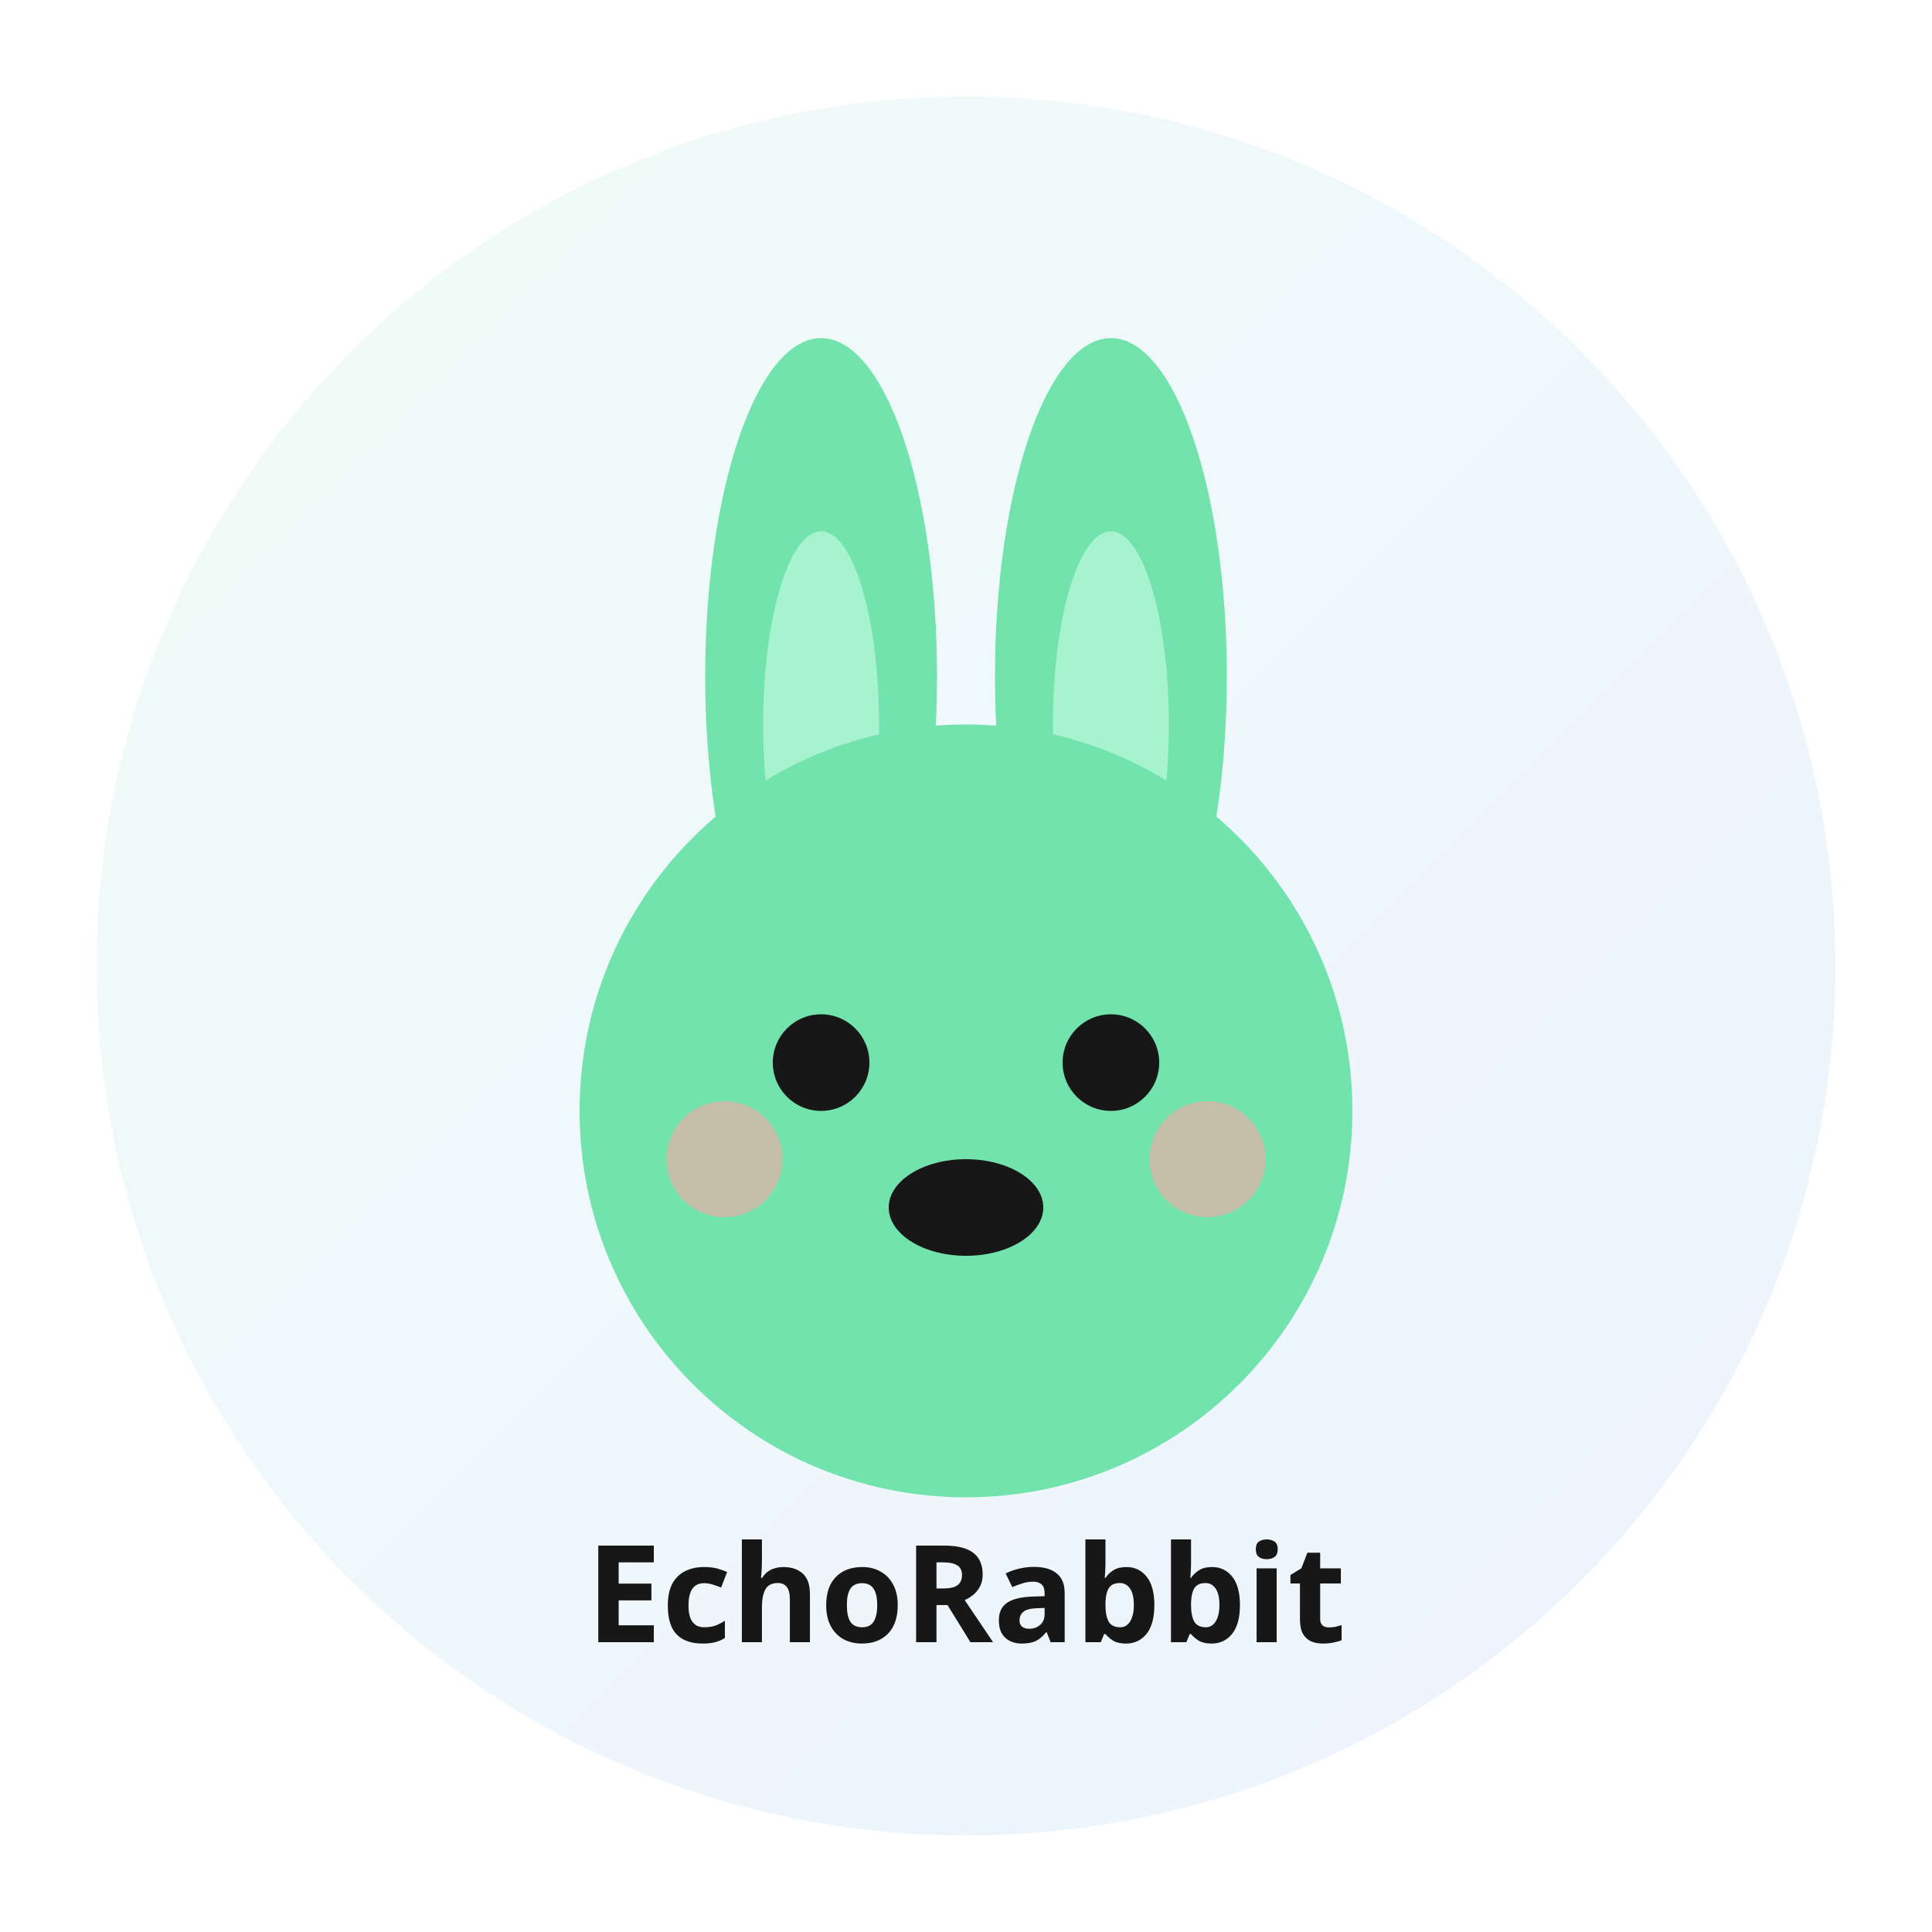
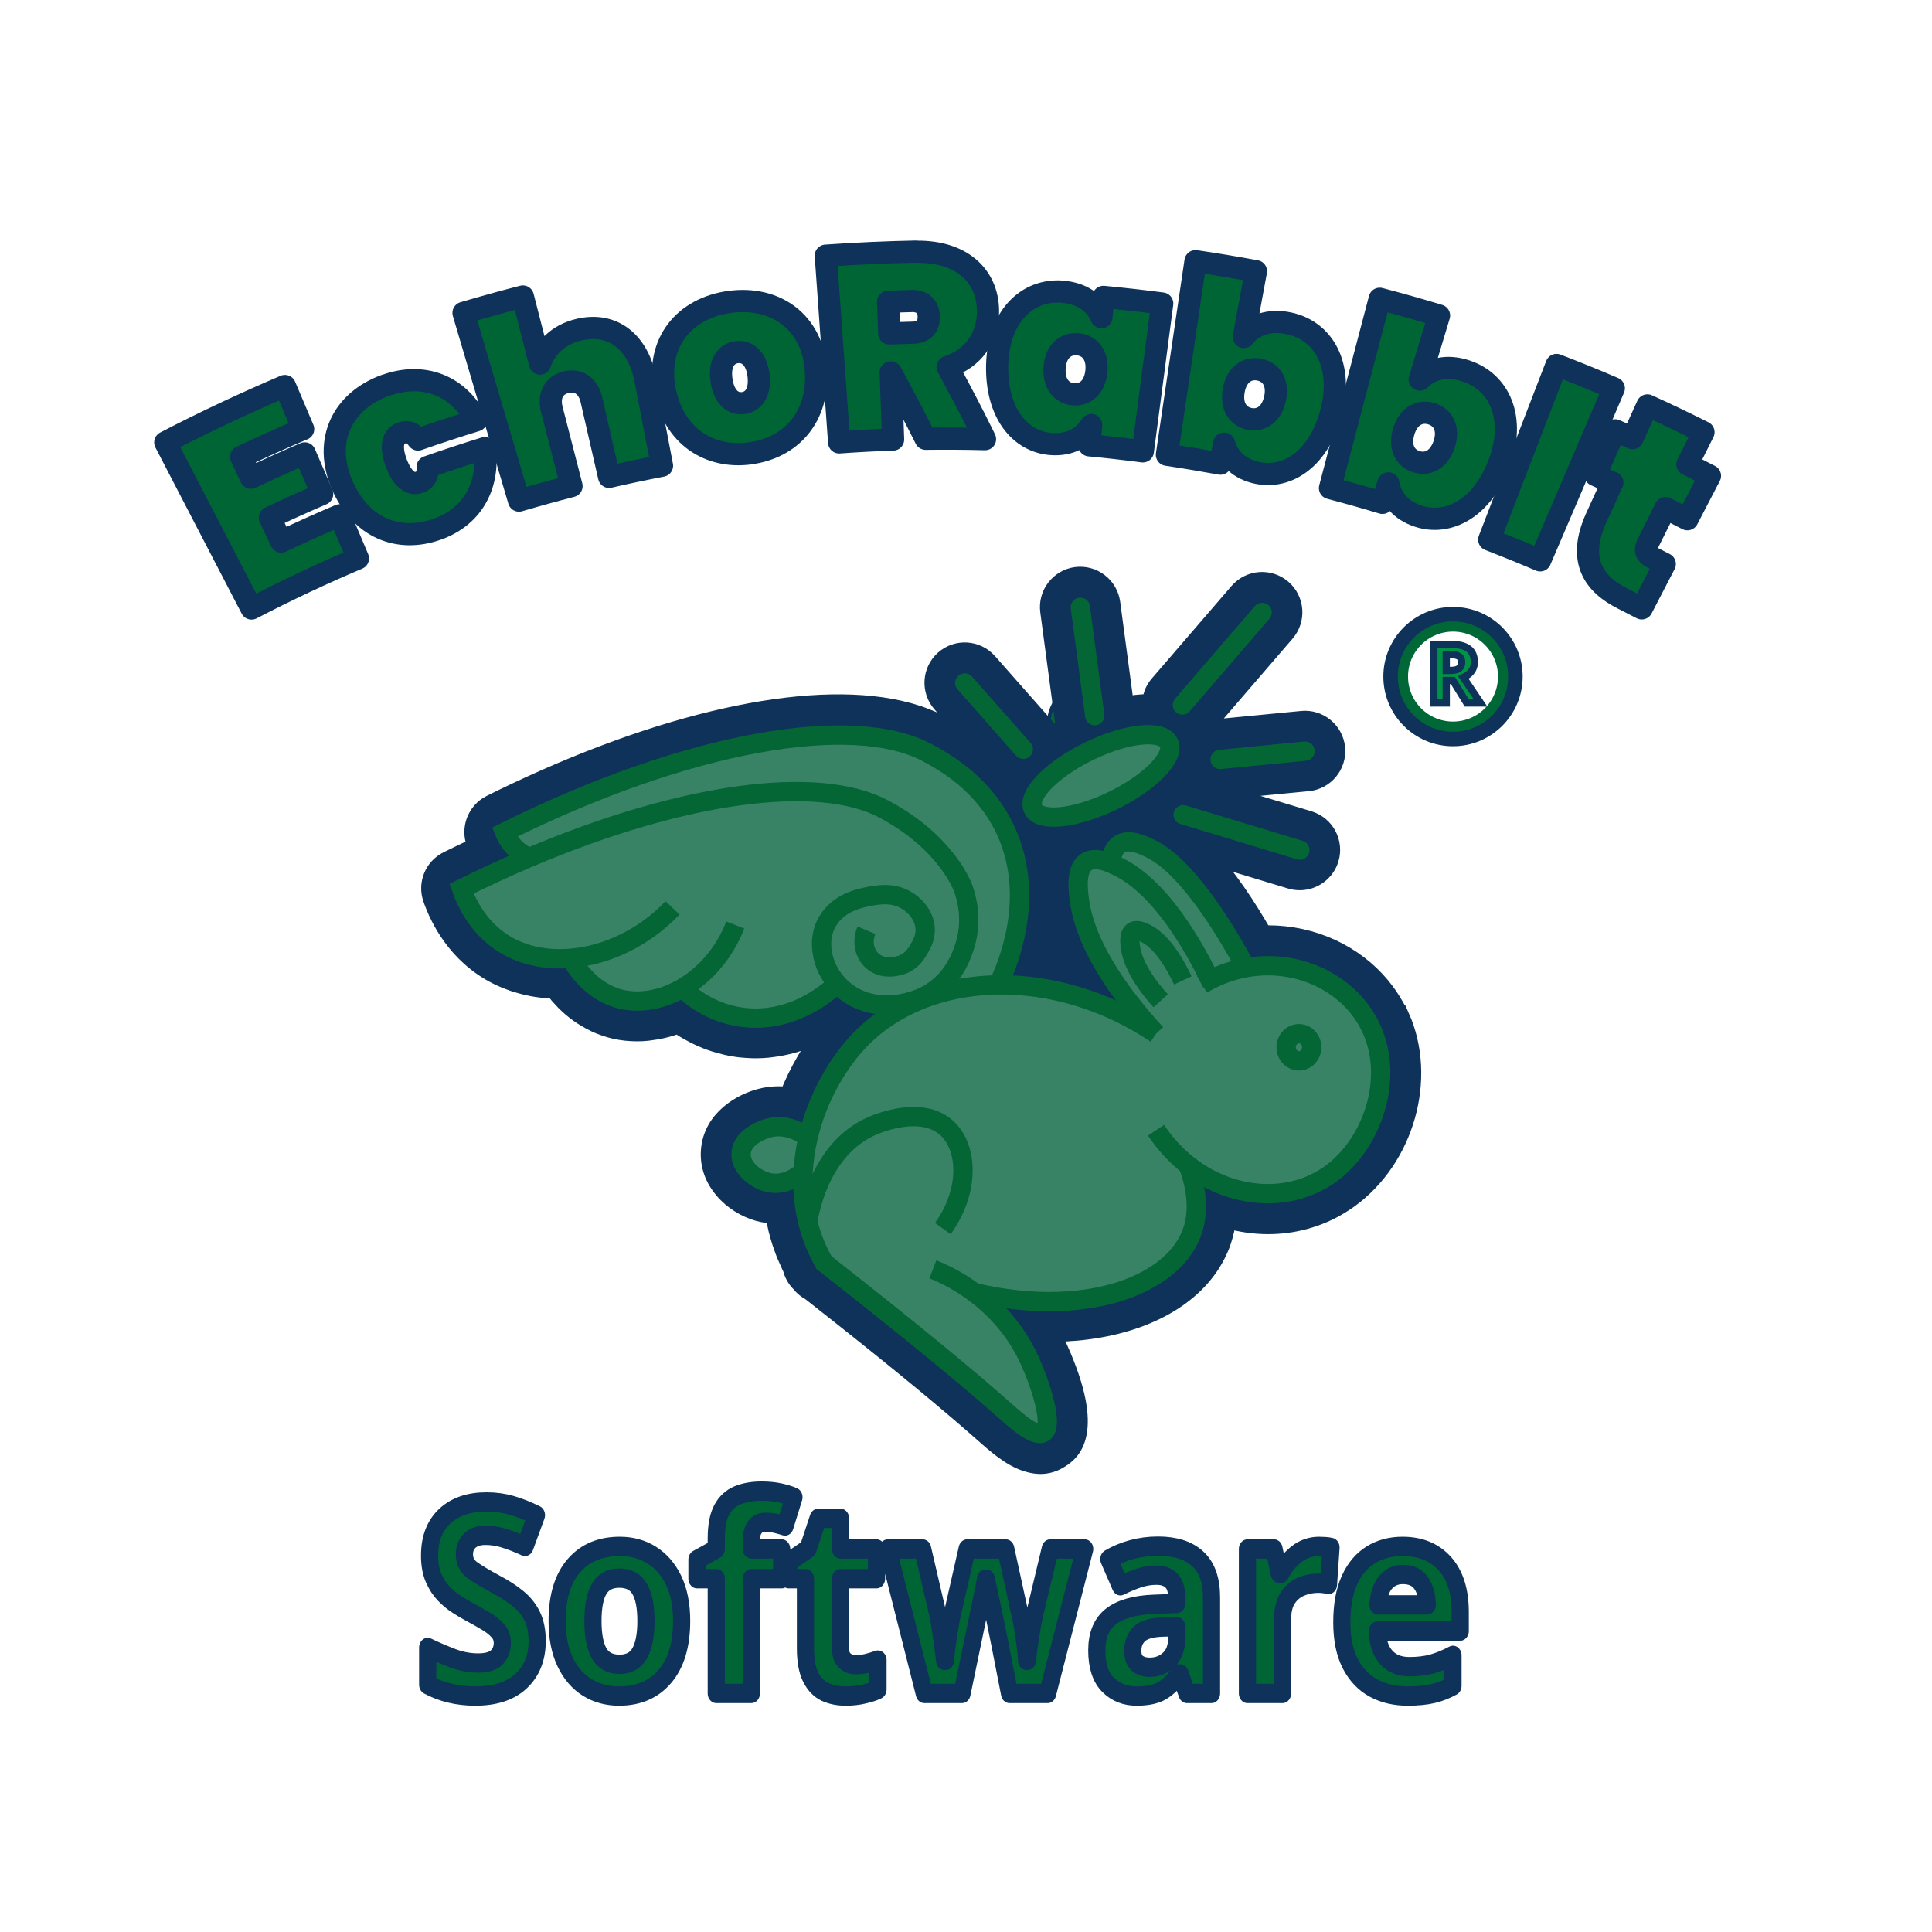
- <svg xmlns="http://www.w3.org/2000/svg" viewBox="0 0 200 200" width="200" height="200">
+ <svg xmlns="http://www.w3.org/2000/svg" id="_图层_1" data-name="图层 1" viewBox="0 0 256 256">
  <defs>
-     <linearGradient id="grad1" x1="0%" y1="0%" x2="100%" y2="100%">
-       <stop offset="0%" style="stop-color:#72e3ad;stop-opacity:1" />
-       <stop offset="100%" style="stop-color:#3b82f6;stop-opacity:1" />
-     </linearGradient>
+     <style>
+       .cls-1 {
+         fill: #046535;
+         font-size: 16px;
+         stroke-width: .48px;
+       }
+ 
+       .cls-1, .cls-2, .cls-3 {
+         font-family: Poppins-Black, Poppins;
+         font-weight: 800;
+       }
+ 
+       .cls-1, .cls-4, .cls-5, .cls-3, .cls-6 {
+         stroke-miterlimit: 10;
+       }
+ 
+       .cls-1, .cls-5, .cls-3, .cls-7 {
+         stroke: #0f325b;
+       }
+ 
+       .cls-8, .cls-2, .cls-9 {
+         stroke-linecap: round;
+         stroke-linejoin: round;
+       }
+ 
+       .cls-8, .cls-4, .cls-5, .cls-6, .cls-7 {
+         fill: none;
+       }
+ 
+       .cls-8, .cls-6 {
+         stroke: #046535;
+       }
+ 
+       .cls-8, .cls-6, .cls-7 {
+         stroke-width: 2.56px;
+       }
+ 
+       .cls-10 {
+         fill: #0f325b;
+       }
+ 
+       .cls-2 {
+         font-size: 35.04px;
+         stroke-width: 2.56px;
+       }
+ 
+       .cls-2, .cls-9 {
+         fill: #006535;
+         stroke: #0f325b;
+       }
+ 
+       .cls-4 {
+         stroke: #006837;
+         stroke-width: 2.24px;
+       }
+ 
+       .cls-5 {
+         stroke-width: 1.92px;
+       }
+ 
+       .cls-3 {
+         fill: #009245;
+         font-size: 10.88px;
+         stroke-width: .96px;
+       }
+ 
+       .cls-9 {
+         stroke-width: 2.94px;
+       }
+ 
+       .cls-11 {
+         fill: #388366;
+       }
+     </style>
  </defs>
-   <circle cx="100" cy="100" r="90" fill="url(#grad1)" opacity="0.1" />
-   <g transform="translate(50, 40)">
-     <ellipse cx="35" cy="30" rx="12" ry="35" fill="#72e3ad" />
-     <ellipse cx="65" cy="30" rx="12" ry="35" fill="#72e3ad" />
-     <ellipse cx="35" cy="35" rx="6" ry="20" fill="#a7f3d0" />
-     <ellipse cx="65" cy="35" rx="6" ry="20" fill="#a7f3d0" />
-     <circle cx="50" cy="75" r="40" fill="#72e3ad" />
-     <circle cx="35" cy="70" r="5" fill="#171717" />
-     <circle cx="65" cy="70" r="5" fill="#171717" />
-     <ellipse cx="50" cy="85" rx="8" ry="5" fill="#171717" />
-     <circle cx="25" cy="80" r="6" fill="#fca5a5" opacity="0.6" />
-     <circle cx="75" cy="80" r="6" fill="#fca5a5" opacity="0.6" />
+   <text class="cls-1" transform="translate(138.16 101.81)">
+     <tspan x="0" y="0">®</tspan>
+   </text>
+   <g>
+     <g>
+       <path class="cls-11" d="M172.11,140.56c.93,0,1.69-.8,1.69-1.8s-.76-1.8-1.69-1.8-1.7.81-1.7,1.8.76,1.8,1.7,1.8ZM107.04,161.97c-.56-2.23-.75-4.49-.63-6.69.09-1.55.3-3.08.66-4.57,1.24-5.33,4.04-10.08,7.1-13.16,2.12-2.14,4.71-3.81,7.6-5,3.19-1.3,6.75-2,10.48-2.05,6.82-.09,14.21,1.97,20.92,6.47-3.4-3.7-9.27-10.83-10.16-17.74-.16-1.24-.51-3.93.82-4.94.92-.69,2.3-.34,3.35.1.4.17.77.35,1.04.48,5.64,2.8,9.97,10.56,12.11,14.96,1.53-.78,3.1-1.3,4.66-1.59,7.12-1.32,14.08,2.19,16.75,8.16,2.99,6.68.04,15.2-5.5,19.19-5.32,3.81-12.96,3.38-18.78-1.16l-.02.03c1.73,4.71.94,7.7.4,9.06-2.78,7.07-14.49,11.13-28.75,7.76,2.6,1.92,5.46,4.82,7.37,9.08,1.5,3.33,3.14,8.54,1.79,9.45-1.07.73-3.64-1.58-4.88-2.68-4.87-4.32-12.25-10.45-24.2-19.82-.72-1.27-1.58-3.07-2.14-5.33Z" />
+       <path class="cls-11" d="M172.11,140.56c-.94,0-1.7-.8-1.7-1.8s.76-1.8,1.7-1.8,1.69.81,1.69,1.8-.76,1.8-1.69,1.8Z" />
+       <path class="cls-11" d="M70.09,113.61c20.59-8.74,38.39-11.01,46.98-6.46,8.52,4.51,10.58,10.58,10.58,10.58.35,1.03,1.27,3.89.27,7.3-.35,1.18-1.53,5.23-5.81,7.13-.09.04-.24.1-.42.17-1.33.51-4.83,1.58-8.25-.11-1.08-.54-1.9-1.23-2.51-1.92-.44.45-5.55,5.49-12.75,4.45-4.17-.6-6.81-2.92-7.76-3.84-2.61,1.52-5.48,2.07-8.01,1.5-3.81-.85-5.95-4.06-6.64-5.22l-.02-.27c-2.9.27-5.68-.19-8.04-1.38-4.28-2.17-5.98-6.18-6.55-7.83,3.02-1.5,6-2.87,8.93-4.12Z" />
+       <path class="cls-10" d="M138.35,112.26c.4.05.82.08,1.28.08.17,0,.35-.01.53-.02-.68.93-1.04,1.99-1.22,3.04-.13-1.02-.32-2.05-.59-3.1Z" />
+       <path class="cls-10" d="M137.98,126.82c.54-1.89.97-4.07,1.12-6.42.03.2.07.41.11.61.02.11.04.22.07.34.08.36.16.72.26,1.07.02.06.03.13.05.18.12.42.25.83.38,1.24l.11.3c.12.34.24.68.38,1.02.04.09.07.17.1.26.17.41.34.81.52,1.21.04.08.08.16.11.24.09.19.18.39.28.58-1.16-.27-2.31-.47-3.48-.63Z" />
+       <path class="cls-11" d="M107.02,150.7h.06c-.36,1.5-.58,3.03-.66,4.58h-.04c-.17.16-2.23,2.08-4.78,1.36-1.59-.45-3.52-1.97-3.4-3.85.16-2.35,3.42-3.26,3.62-3.31,2.65-.71,4.84.94,5.2,1.23Z" />
+       <path class="cls-11" d="M66.87,110.28c24.28-12.09,46.1-15.78,55.92-10.58,2.48,1.31,7.77,4.31,10.58,10.58,4.05,9.07-.17,18.3-1.1,20.23-3.73.05-7.29.75-10.48,2.05l-.09-.21c.18-.07.33-.13.42-.17,4.28-1.9,5.46-5.95,5.81-7.13.99-3.42.08-6.27-.27-7.3,0,0-2.06-6.07-10.58-10.58-8.6-4.55-26.39-2.28-46.98,6.46-.34-.14-.7-.33-1.07-.59-1.26-.89-1.87-2.06-2.15-2.74Z" />
+       <path class="cls-11" d="M148.22,111.96c1.28-.98,3.34.05,4.39.58,5.26,2.64,10.78,12.55,12.33,15.42l.05.28c-1.56.3-3.13.81-4.66,1.59-2.14-4.4-6.47-12.16-12.11-14.96-.27-.13-.64-.31-1.04-.48.05-.7.23-1.83,1.03-2.43Z" />
+       <path class="cls-11" d="M154.89,98.49c.8,1.85-2.58,5.28-7.56,7.66-4.98,2.39-9.66,2.83-10.46.98-.8-1.84,2.59-5.28,7.57-7.66,4.97-2.38,9.66-2.82,10.45-.98Z" />
+       <path class="cls-10" d="M138.94,115.35c.17-1.04.54-2.1,1.22-3.04-.17,0-.35.02-.53.02-.46,0-.88-.03-1.28-.08.27,1.05.46,2.08.59,3.1ZM147.32,106.15c4.98-2.39,8.36-5.81,7.56-7.66-.79-1.84-5.48-1.41-10.45.98-4.98,2.39-8.37,5.82-7.57,7.66.8,1.85,5.48,1.41,10.46-.98ZM114.18,137.55c-3.06,3.08-5.86,7.84-7.1,13.16h-.06c-.36-.3-2.55-1.95-5.2-1.24-.2.05-3.46.97-3.62,3.31-.13,1.88,1.8,3.4,3.4,3.85,2.55.73,4.61-1.2,4.78-1.36h.04c-.12,2.21.06,4.46.63,6.69.57,2.26,1.43,4.07,2.14,5.33,11.95,9.37,19.33,15.49,24.2,19.82,1.24,1.09,3.81,3.41,4.88,2.68,1.35-.91-.3-6.12-1.79-9.45-1.92-4.26-4.78-7.16-7.37-9.08,14.26,3.37,25.97-.69,28.75-7.76.54-1.36,1.33-4.35-.4-9.06l.02-.03c5.82,4.54,13.46,4.97,18.78,1.16,5.54-3.98,8.48-12.51,5.5-19.19-2.67-5.96-9.63-9.48-16.75-8.16l-.05-.28c-1.55-2.87-7.08-12.78-12.33-15.42-1.05-.52-3.11-1.55-4.39-.58-.79.6-.98,1.73-1.03,2.43-1.06-.43-2.44-.79-3.35-.1-1.33,1.01-.98,3.7-.82,4.94.89,6.9,6.76,14.04,10.16,17.74-6.71-4.5-14.1-6.56-20.92-6.47.94-1.93,5.15-11.16,1.1-20.23-2.81-6.27-8.1-9.27-10.58-10.58-9.82-5.19-31.64-1.5-55.92,10.58.28.69.9,1.86,2.15,2.74.37.26.73.45,1.07.59-2.93,1.25-5.91,2.62-8.93,4.12.57,1.64,2.27,5.66,6.55,7.83,2.36,1.19,5.14,1.65,8.04,1.38l.02.27c.69,1.16,2.83,4.37,6.64,5.22,2.53.56,5.4.01,8.01-1.5.95.92,3.59,3.24,7.76,3.84,7.2,1.04,12.31-4,12.75-4.45.61.69,1.43,1.38,2.51,1.92,3.42,1.7,6.92.63,8.25.11l.09.21c-2.9,1.18-5.48,2.86-7.6,5ZM133.65,103.15c.04-.08.1-.16.15-.24-.31-.15-.59-.35-.86-.58.24.26.47.54.71.82ZM141.46,127.45c-.09-.19-.18-.39-.28-.58-.04-.08-.08-.16-.11-.24-.18-.4-.36-.81-.52-1.21-.04-.09-.07-.17-.1-.26-.13-.34-.26-.68-.38-1.02l-.11-.3c-.13-.41-.26-.82-.38-1.24-.02-.06-.03-.12-.05-.18-.09-.36-.18-.72-.26-1.07-.03-.11-.05-.22-.07-.34-.04-.2-.08-.41-.11-.61-.15,2.36-.58,4.54-1.12,6.42,1.17.17,2.33.36,3.48.63ZM185.46,134.73c3.65,8.16.65,18.76-6.83,24.15-.39.28-.77.53-1.18.77-2.88,1.74-6.14,2.61-9.47,2.61-1.83,0-3.68-.28-5.49-.79-.03.24-.06.48-.1.72,0,.04-.01.09-.02.14-.07.41-.16.82-.27,1.22-.03.09-.05.19-.08.28-.12.4-.24.8-.39,1.18-.18.45-.38.88-.6,1.31-2.88,5.55-9.43,9.07-17.66,9.98-.09,0-.17.02-.26.03-.47.05-.95.08-1.43.11-.19.01-.38.04-.57.04-.36.02-.72.02-1.08.03-.31,0-.62.03-.94.03.04.08.08.16.12.24.34.62.67,1.26.96,1.91,5.09,11.31,1.52,13.7.35,14.49-.89.6-1.8.86-2.7.86-.59,0-1.18-.11-1.75-.3-1.03-.31-2.01-.87-2.97-1.58-.21-.15-.43-.31-.63-.47l-.04-.03c-.62-.49-1.19-.98-1.66-1.4l-.09-.08c-4.64-4.12-11.05-9.42-19.51-16.12-.2-.16-.4-.31-.6-.47-.19-.15-.38-.3-.57-.45-.85-.67-1.72-1.36-2.61-2.06-.51-.26-.96-.63-1.33-1.1-.56-.55-.92-1.21-1.09-1.93-.05-.1-.1-.2-.15-.3-.14-.3-.27-.6-.4-.9-.1-.22-.2-.43-.29-.65-.14-.34-.26-.69-.38-1.04-.06-.18-.14-.37-.2-.56-.16-.5-.3-.99-.43-1.5,0-.02-.01-.04-.02-.07,0-.02-.01-.04-.02-.06-.17-.69-.31-1.4-.43-2.11-.34,0-.7-.03-1.06-.08-.38-.05-.76-.13-1.13-.24-3.35-.95-6.61-4.02-6.34-8.03.29-4.28,4.3-6.39,6.67-6.98.36-.09.71-.16,1.05-.21.07,0,.14-.02.22-.03.71-.09,1.38-.08,2.02-.01.08,0,.15.01.22.02.06,0,.13.01.19.02,1.33-3.4,3.21-6.59,5.47-9.22-1.02.61-2.23,1.22-3.59,1.72-.02,0-.04.01-.05.02-.41.15-.83.28-1.27.41-.09.02-.17.05-.26.07-.38.1-.77.19-1.16.27-.12.02-.23.04-.34.07-.4.07-.81.13-1.24.18-.11,0-.21.03-.31.04-.53.05-1.06.08-1.62.08-.42,0-.84-.02-1.27-.05-.43-.03-.85-.07-1.27-.13s-.84-.14-1.25-.23c-.12-.03-.24-.06-.36-.09-.31-.08-.61-.16-.92-.25-.12-.04-.23-.07-.35-.1-.4-.13-.8-.27-1.2-.43-.03,0-.05-.02-.07-.03-.37-.15-.73-.31-1.09-.49-.12-.06-.22-.11-.34-.17-.29-.15-.57-.3-.85-.46-.1-.06-.21-.12-.3-.17-.36-.21-.71-.44-1.04-.68-.04.01-.07.02-.11.04-.83.31-1.67.54-2.51.71-.08.01-.16.03-.24.04-.35.06-.7.11-1.05.15-.09,0-.17.02-.26.03-.42.04-.83.06-1.24.06-.98,0-1.96-.1-2.91-.31-.43-.09-.84-.21-1.23-.35-.1-.03-.19-.06-.29-.1-.39-.13-.76-.28-1.11-.45-.03-.01-.05-.03-.07-.04-.34-.16-.66-.34-.97-.52-.08-.04-.16-.09-.24-.14-.32-.19-.63-.39-.92-.6-.04-.03-.07-.05-.1-.08-.26-.19-.51-.39-.76-.6-.07-.05-.13-.11-.19-.16-.26-.22-.5-.45-.73-.68-.04-.04-.07-.08-.11-.12-.2-.21-.39-.41-.57-.61-.05-.06-.1-.12-.15-.17-.2-.23-.38-.45-.56-.68,0-.01-.02-.03-.03-.04-.01,0-.03,0-.04,0-.11,0-.23-.01-.34-.02-.28-.02-.56-.04-.84-.06-.17-.01-.34-.04-.51-.05-.22-.03-.44-.06-.66-.09-.17-.03-.35-.05-.53-.09-.27-.05-.53-.11-.8-.17-.22-.05-.44-.11-.65-.17-.24-.06-.47-.13-.71-.2-.15-.05-.3-.1-.45-.15-.23-.08-.47-.17-.69-.26-.12-.05-.25-.1-.37-.15-.35-.15-.69-.3-1.03-.47-5.32-2.7-7.64-7.5-8.55-10.12-.67-1.93.2-4.06,2.02-4.97,1.32-.65,2.64-1.28,3.96-1.9-.06-.13-.13-.25-.19-.39-.81-1.97.04-4.23,1.95-5.18,1.01-.5,2.01-.98,3-1.46.13-.06.26-.13.4-.19,21-9.91,40-13.75,51.76-10.6.11.03.22.06.33.09.37.11.74.22,1.1.34.15.05.29.1.43.15.33.12.65.25.97.38.13.05.26.1.39.16.43.19.85.39,1.25.6,1.34.71,4.35,2.31,7.28,5.22l-7.18-8.14c-1.48-1.68-1.32-4.25.36-5.74,1.68-1.48,4.24-1.32,5.73.36l7.75,8.78c.3.34.51.71.67,1.1.67-.43,1.36-.84,2.06-1.22-.15-.35-.28-.71-.33-1.11l-1.92-14.36c-.3-2.23,1.27-4.27,3.49-4.56,2.22-.3,4.27,1.27,4.56,3.49l1.83,13.7c1.11-.22,2.16-.34,3.13-.34.17,0,.34,0,.5.02.02-.9.33-1.8.96-2.53l10.57-12.27c1.46-1.7,4.03-1.89,5.73-.43,1.7,1.46,1.89,4.03.43,5.73l-10.57,12.27c-.32.37-.7.65-1.11.88.1.25.18.49.25.74.64-.6,1.45-1.01,2.39-1.1l11.25-1.09c2.23-.22,4.22,1.41,4.44,3.65.21,2.23-1.42,4.22-3.65,4.43l-11.26,1.09c-.13.01-.26.02-.4.02-1.53,0-2.89-.87-3.58-2.17-.28.47-.61.94-.98,1.39.29.02.57.07.86.16l15.46,4.68c2.15.65,3.36,2.92,2.71,5.06-.53,1.76-2.14,2.89-3.89,2.89-.39,0-.79-.06-1.18-.17l-11.39-3.45c2.9,3.09,5.54,7.12,7.67,10.84.13,0,.26,0,.39,0,.09,0,.18-.01.28-.01,5.95,0,11.41,2.58,14.94,6.82.02.03.04.06.07.09.28.34.54.69.8,1.05.06.08.12.16.17.25.21.32.42.65.62.99.06.11.13.21.19.31.24.43.47.87.67,1.33ZM152.73,108.14c0-.13,0-.26,0-.4-.13.09-.26.17-.39.26.13.04.26.09.39.14Z" />
+     </g>
+     <g>
+       <path class="cls-6" d="M136.87,107.13c.8,1.85,5.48,1.41,10.46-.98,4.98-2.39,8.36-5.81,7.56-7.66-.79-1.84-5.48-1.41-10.45.98-4.98,2.39-8.37,5.82-7.57,7.66Z" />
+       <line class="cls-8" x1="135.59" y1="99.28" x2="127.84" y2="90.5" />
+       <line class="cls-8" x1="145.06" y1="94.83" x2="143.15" y2="80.47" />
+       <line class="cls-8" x1="161.67" y1="100.63" x2="172.92" y2="99.53" />
+       <line class="cls-8" x1="156.67" y1="93.42" x2="167.24" y2="81.15" />
+       <line class="cls-8" x1="156.78" y1="107.96" x2="172.23" y2="112.64" />
+       <path class="cls-6" d="M173.81,138.77c0,.99-.76,1.8-1.69,1.8s-1.7-.8-1.7-1.8.76-1.8,1.7-1.8,1.69.81,1.69,1.8Z" />
+       <path class="cls-6" d="M109.28,167.47c-.04-.05-.06-.11-.09-.17-.72-1.27-1.58-3.07-2.14-5.33-.56-2.23-.75-4.49-.63-6.69.09-1.55.3-3.08.66-4.57,1.24-5.33,4.04-10.08,7.1-13.16,2.12-2.14,4.71-3.81,7.6-5,3.19-1.3,6.75-2,10.48-2.05,6.82-.09,14.21,1.97,20.92,6.47" />
+       <path class="cls-6" d="M153.18,136.97c-3.4-3.7-9.27-10.83-10.16-17.74-.16-1.24-.51-3.93.82-4.94.92-.69,2.3-.34,3.35.1.4.17.77.35,1.04.48,5.64,2.8,9.97,10.56,12.11,14.96.08.16.15.31.22.46" />
+       <path class="cls-6" d="M147.2,114.39c.05-.7.23-1.83,1.03-2.43,1.28-.98,3.34.05,4.39.58,5.26,2.64,10.78,12.55,12.33,15.42" />
+       <path class="cls-6" d="M153.8,132.61c-1.35-1.49-3.67-4.37-4.02-7.15-.06-.5-.2-1.58.33-1.99.5-.39,1.35.04,1.74.23,2.31,1.17,4.07,4.48,4.88,6.21" />
+       <path class="cls-6" d="M159.27,130.43c.35-.21.72-.42,1.08-.6,1.53-.78,3.1-1.3,4.66-1.59,7.12-1.32,14.08,2.19,16.75,8.16,2.99,6.68.04,15.2-5.5,19.19-5.32,3.81-12.96,3.38-18.78-1.16-1.59-1.25-3.06-2.81-4.3-4.67" />
+       <path class="cls-6" d="M157.46,154.45c1.73,4.71.94,7.7.4,9.06-2.78,7.07-14.49,11.13-28.75,7.76" />
+       <path class="cls-6" d="M107.04,161.97c.1-.81,1.4-9.71,8.58-12.81.78-.33,6.51-2.71,9.83.31,2.83,2.57,3.07,8.35-.52,13.32" />
+       <path class="cls-6" d="M107.02,150.7c-.36-.29-2.55-1.94-5.2-1.23-.2.05-3.46.97-3.62,3.31-.13,1.88,1.8,3.4,3.4,3.85,2.55.73,4.61-1.2,4.78-1.36" />
+       <path class="cls-6" d="M108.93,167.11c.09.07.17.14.26.2,11.95,9.37,19.33,15.49,24.2,19.82,1.24,1.09,3.81,3.41,4.88,2.68,1.35-.91-.3-6.12-1.79-9.45-1.92-4.26-4.78-7.16-7.37-9.08,0,0,0,0,0,0-2.36-1.76-4.51-2.7-5.5-3.08" />
+       <path class="cls-6" d="M114.81,123.26c-.73,1.73-.14,3.57,1.24,4.4,1.58.95,3.48.17,3.64.11,1.21-.52,1.77-1.47,2.14-2.13.29-.49.81-1.38.76-2.56-.07-1.67-1.25-3.11-2.62-3.87-1.84-1.01-3.74-.63-4.97-.4-1,.21-3.52.7-5.05,2.82-1.77,2.44-.9,5.17-.68,5.86.08.26.51,1.55,1.66,2.84.61.69,1.43,1.38,2.51,1.92,3.42,1.7,6.92.63,8.25.11.18-.07.33-.13.42-.17,4.28-1.9,5.46-5.95,5.81-7.13.99-3.42.08-6.27-.27-7.3,0,0-2.06-6.07-10.58-10.58-8.6-4.55-26.39-2.28-46.98,6.46-2.93,1.25-5.91,2.62-8.93,4.12.57,1.64,2.27,5.66,6.55,7.83,2.36,1.19,5.14,1.65,8.04,1.38,4.63-.41,9.54-2.67,13.37-6.67" />
+       <path class="cls-6" d="M132.26,130.5c.94-1.93,5.15-11.16,1.1-20.23-2.81-6.27-8.1-9.27-10.58-10.58-9.82-5.19-31.64-1.5-55.92,10.58.28.69.9,1.86,2.15,2.74.37.26.73.45,1.07.59" />
+       <path class="cls-6" d="M75.77,127.21c.69,1.16,2.83,4.37,6.64,5.22,2.53.56,5.4.01,8.01-1.5,2.91-1.68,5.52-4.54,7.01-8.36" />
+       <path class="cls-6" d="M90.42,130.92h0c.95.93,3.59,3.25,7.76,3.85,7.2,1.04,12.31-4,12.75-4.45h0" />
+       <path class="cls-7" d="M185.46,134.73c-.2-.46-.43-.9-.67-1.33-.06-.11-.13-.21-.19-.31-.2-.34-.4-.67-.62-.99-.06-.09-.12-.17-.17-.25-.26-.36-.52-.71-.8-1.05-.02-.03-.04-.06-.07-.09-3.52-4.24-8.98-6.82-14.94-6.82-.09,0-.18.01-.28.01-.13,0-.26,0-.39,0-2.13-3.72-4.78-7.75-7.67-10.84l11.39,3.45c.39.12.79.17,1.18.17,1.74,0,3.35-1.13,3.89-2.89.65-2.14-.56-4.41-2.71-5.06l-15.46-4.68c-.29-.09-.57-.13-.86-.16.37-.46.7-.92.98-1.39.69,1.3,2.05,2.17,3.58,2.17.13,0,.26,0,.4-.02l11.26-1.09c2.23-.21,3.86-2.2,3.65-4.43-.22-2.23-2.21-3.87-4.44-3.65l-11.25,1.09c-.94.09-1.75.5-2.39,1.1-.06-.25-.14-.49-.25-.74.41-.23.79-.51,1.11-.88l10.57-12.27c1.46-1.7,1.27-4.27-.43-5.73-1.7-1.46-4.26-1.27-5.73.43l-10.57,12.27c-.64.73-.94,1.63-.96,2.53-.17,0-.33-.02-.5-.02-.97,0-2.02.12-3.13.34l-1.83-13.7c-.3-2.22-2.35-3.78-4.56-3.49-2.22.3-3.78,2.34-3.49,4.56l1.92,14.36c.05.4.17.76.33,1.11-.69.38-1.39.78-2.06,1.22-.17-.39-.38-.76-.67-1.1l-7.75-8.78c-1.49-1.68-4.05-1.84-5.73-.36-1.68,1.49-1.84,4.05-.36,5.74l7.18,8.14c-2.94-2.9-5.95-4.5-7.28-5.22-.4-.21-.82-.41-1.25-.6-.13-.06-.26-.11-.39-.16-.32-.13-.64-.26-.97-.38-.14-.05-.29-.1-.43-.15-.36-.12-.73-.23-1.1-.34-.11-.03-.21-.06-.33-.09-11.76-3.15-30.76.69-51.76,10.6-.13.06-.27.13-.4.19-1,.47-2,.95-3,1.46-1.9.95-2.75,3.21-1.95,5.18.05.13.13.26.19.39-1.32.62-2.64,1.24-3.96,1.9-1.83.91-2.7,3.04-2.02,4.97.91,2.62,3.23,7.42,8.55,10.12.34.17.68.32,1.03.47.12.05.25.1.37.15.23.09.46.17.69.26.15.05.3.1.45.15.23.07.47.14.71.2.21.06.43.12.65.17.26.06.53.12.8.17.17.03.35.06.53.09.22.04.44.07.66.09.17.02.34.04.51.05.28.03.56.04.84.06.11,0,.23.01.34.02.02,0,.03,0,.04,0,0,0,.02.02.03.04.17.22.36.45.56.68.05.05.1.11.15.17.18.2.37.4.57.61.04.04.08.08.11.12.23.23.48.46.73.68.06.05.13.11.19.16.24.21.49.41.76.6.04.03.07.05.1.08.29.21.6.41.92.6.08.05.16.09.24.14.31.18.63.36.97.52.02,0,.04.02.07.04.35.17.73.31,1.11.45.09.04.19.07.29.1.39.13.8.26,1.23.35.94.21,1.92.31,2.91.31.41,0,.83-.02,1.24-.06.09,0,.17-.02.26-.03.35-.04.7-.09,1.05-.15.08-.01.16-.03.24-.04.84-.17,1.68-.4,2.51-.71.04-.01.07-.02.11-.04.34.24.69.46,1.04.68.1.06.2.12.3.17.28.16.56.31.85.46.11.06.22.11.34.17.36.17.72.34,1.09.49.02,0,.04.02.07.03.39.16.79.3,1.2.43.12.04.23.07.35.1.3.09.61.17.92.25.12.03.24.06.36.09.41.09.83.17,1.25.23s.85.11,1.27.13c.43.03.86.05,1.27.05.56,0,1.09-.03,1.62-.08.11,0,.21-.03.31-.04.42-.05.83-.11,1.24-.18.12-.02.23-.04.34-.07.4-.08.78-.17,1.16-.27.09-.02.17-.05.26-.07.43-.13.86-.26,1.27-.41.01,0,.03-.01.05-.02,1.37-.5,2.57-1.11,3.59-1.72-2.26,2.63-4.14,5.82-5.47,9.22-.06,0-.13-.01-.19-.02-.07,0-.14-.02-.22-.02-.64-.07-1.31-.07-2.02.01-.08,0-.15.02-.22.03-.34.05-.69.11-1.05.21-2.37.59-6.38,2.7-6.67,6.98-.27,4.01,2.99,7.07,6.34,8.03.37.1.75.18,1.13.24.36.05.71.07,1.06.08.12.71.26,1.41.43,2.11,0,.02.01.04.02.06,0,.02,0,.04.02.07.13.5.27,1,.43,1.5.06.19.14.37.2.56.13.35.24.7.38,1.04.09.22.19.43.29.65.13.3.26.61.4.9.05.1.1.2.15.3.17.72.54,1.38,1.09,1.93.37.47.82.84,1.33,1.1.89.7,1.76,1.38,2.61,2.06.19.15.38.3.57.45.2.16.4.31.6.47,8.46,6.7,14.87,12,19.51,16.12l.09.08c.47.42,1.03.91,1.66,1.4l.04.03c.2.16.41.32.63.47.96.71,1.95,1.27,2.97,1.58.57.18,1.16.3,1.75.3.9,0,1.8-.25,2.7-.86,1.17-.78,4.74-3.17-.35-14.49-.3-.65-.62-1.29-.96-1.91-.04-.08-.08-.16-.12-.24.31,0,.62-.02.94-.03.36,0,.72,0,1.08-.03.19,0,.38-.03.57-.04.48-.03.96-.06,1.43-.11.09,0,.17-.02.26-.03,8.23-.91,14.78-4.44,17.66-9.98.22-.43.42-.86.6-1.31.15-.39.28-.78.39-1.18.03-.09.05-.19.08-.28.11-.4.2-.81.27-1.22,0-.04,0-.09.02-.14.04-.24.07-.47.1-.72,1.82.51,3.66.79,5.49.79,3.33,0,6.59-.86,9.47-2.61.4-.24.79-.5,1.18-.77,7.48-5.38,10.48-15.99,6.83-24.15Z" />
+       <path class="cls-7" d="M139.1,120.4c.03.2.07.41.11.61.02.11.04.22.07.34.08.36.16.72.26,1.07.02.06.03.13.05.18.12.42.25.83.38,1.24l.11.3c.12.34.24.68.38,1.02.04.09.07.17.1.26.17.41.34.81.52,1.21.04.08.08.16.11.24.09.19.18.39.28.58-1.16-.27-2.31-.47-3.48-.63.54-1.89.97-4.07,1.12-6.42Z" />
+       <path class="cls-7" d="M152.73,107.74c0,.13,0,.26,0,.4-.13-.05-.25-.1-.39-.14.13-.09.26-.17.39-.26Z" />
+       <path class="cls-7" d="M139.63,112.34c.17,0,.35-.01.53-.02-.68.93-1.04,1.99-1.22,3.04-.13-1.02-.32-2.05-.59-3.1.4.05.82.08,1.28.08Z" />
+       <path class="cls-7" d="M133.65,103.15c-.23-.28-.47-.56-.71-.82.27.23.55.43.86.58-.05.08-.11.16-.15.24Z" />
+     </g>
  </g>
-   <text x="100" y="170" font-family="Outfit, sans-serif" font-size="14" font-weight="600" text-anchor="middle" fill="#171717">EchoRabbit</text>
+   <g>
+     <path class="cls-9" d="M40.17,56.85c-2.76,1.17-5.5,2.4-8.22,3.69.43.92.87,1.84,1.3,2.76,2.36-1.12,4.74-2.19,7.13-3.22.77,1.79,1.54,3.58,2.31,5.38-2.32,1-4.64,2.04-6.93,3.13.5,1.06,1,2.11,1.5,3.17,2.57-1.22,5.15-2.37,7.75-3.48.81,1.9,1.61,3.81,2.42,5.71-4.76,2.02-9.47,4.23-14.1,6.64-3.81-7.34-7.62-14.67-11.43-22.01,5.21-2.71,10.5-5.19,15.85-7.47.81,1.9,1.61,3.81,2.42,5.71Z" />
+     <path class="cls-9" d="M51.12,51.06c4.93-1.77,9.6-.04,11.99,4.64-2.58.8-5.16,1.64-7.72,2.54-.57-.8-1.27-1.19-2.19-.86-1.12.4-1.53,1.71-.7,3.95.83,2.23,1.97,2.97,3.05,2.58.89-.32,1.17-1.05,1.11-2.03,2.51-.88,5.04-1.71,7.58-2.5.63,5.24-1.84,9.14-6.28,10.73-5.16,1.85-10.21-.14-12.67-5.96-2.45-5.8.06-11.02,5.82-13.1Z" />
+     <path class="cls-9" d="M61.42,41.46c2.61-.77,5.23-1.5,7.86-2.17.76,2.96,1.52,5.93,2.28,8.89.66-1.94,2.26-3.83,5.22-4.51,4.55-1.03,7.84,1.77,8.78,6.79.72,3.75,1.44,7.5,2.16,11.25-2.34.45-4.68.94-7.01,1.48-.78-3.4-1.56-6.81-2.34-10.21-.42-1.84-1.73-2.73-3.35-2.34-1.65.4-2.37,1.79-1.9,3.62.87,3.38,1.74,6.76,2.61,10.15-2.33.6-4.65,1.24-6.96,1.92-2.45-8.29-4.9-16.57-7.35-24.86Z" />
+     <path class="cls-9" d="M99.38,60.08c-5.4.71-10.14-2.27-11.31-8.48-1.17-6.19,2.64-10.81,8.67-11.6,6.04-.79,10.89,2.68,11.36,8.96.48,6.3-3.32,10.4-8.72,11.11ZM98.5,53.41c1.29-.17,2.29-1.35,2.01-3.68-.28-2.33-1.56-3.24-2.9-3.06-1.33.17-2.35,1.38-2.01,3.71.34,2.32,1.58,3.21,2.9,3.03Z" />
+     <path class="cls-9" d="M121.36,33.36c6.49-.1,9.69,3.62,9.55,8.16-.09,3.26-1.95,5.96-5.35,7.11,1.73,3.17,3.39,6.35,4.96,9.56-2.62-.07-5.25-.08-7.87-.05-1.47-2.95-3.01-5.88-4.6-8.79-.01,0-.02,0-.03,0,.11,2.96.21,5.93.32,8.89-2.39.08-4.77.21-7.15.38-.59-8.25-1.18-16.49-1.77-24.74,3.98-.28,7.97-.46,11.96-.54ZM120.78,39.89c-1.03.02-2.07.05-3.1.09.05,1.4.1,2.8.15,4.2,1.01-.04,2.03-.06,3.04-.09,1.45-.03,2.2-.67,2.19-2.14-.01-1.26-.79-2.1-2.28-2.07Z" />
+     <path class="cls-9" d="M140.71,38.65c2.66.19,4.47,1.52,5.24,3.38.09-.9.17-1.79.26-2.69,2.6.25,5.2.54,7.79.88-.86,6.53-1.71,13.06-2.57,19.59-2.36-.31-4.73-.58-7.09-.8.08-.89.17-1.79.26-2.69-1.05,1.7-2.88,2.69-5.29,2.52-4.15-.29-7.34-4.12-7.18-10.5.17-6.37,3.94-10.02,8.58-9.7ZM142.78,45.62c-1.58-.13-2.9.94-3.04,3.11-.14,2.17.97,3.4,2.5,3.52,1.53.12,2.83-.91,3.04-3.07.21-2.16-.92-3.43-2.5-3.56Z" />
+     <path class="cls-9" d="M170.77,42.84c4.57.96,7.23,5.52,5.64,11.69-1.59,6.18-5.73,8.98-9.82,8.13-2.37-.5-3.84-1.95-4.39-3.87-.16.88-.33,1.77-.49,2.65-2.36-.43-4.72-.83-7.09-1.18,1.26-8.55,2.53-17.1,3.79-25.65,2.67.39,5.34.84,8.01,1.33-.54,2.91-1.07,5.81-1.61,8.72,1.25-1.58,3.33-2.37,5.95-1.82ZM166.87,48.98c-1.56-.31-3,.6-3.39,2.74-.39,2.14.59,3.49,2.09,3.79,1.51.3,2.92-.58,3.38-2.7.46-2.12-.52-3.52-2.09-3.83Z" />
+     <path class="cls-9" d="M194.26,49.16c4.46,1.47,6.63,6.3,4.37,12.26-2.26,5.96-6.72,8.28-10.71,6.97-2.32-.76-3.62-2.37-3.96-4.34-.26.86-.52,1.72-.78,2.58-2.31-.7-4.63-1.35-6.95-1.96,2.2-8.36,4.39-16.72,6.59-25.08,2.63.69,5.25,1.43,7.86,2.22-.85,2.83-1.71,5.66-2.56,8.49,1.43-1.44,3.59-1.99,6.15-1.14ZM189.68,54.83c-1.53-.48-3.06.27-3.68,2.35-.62,2.08.2,3.54,1.68,4,1.47.47,2.99-.25,3.68-2.31.69-2.06-.14-3.56-1.67-4.04Z" />
+     <path class="cls-9" d="M206.25,48.36c2.55.98,5.08,2.01,7.59,3.09-3.25,7.6-6.51,15.2-9.76,22.8-2.24-.96-4.49-1.87-6.75-2.75,2.97-7.71,5.95-15.43,8.92-23.14Z" />
+     <path class="cls-9" d="M213.65,63.96c-.75-.34-1.5-.68-2.25-1.01.87-1.98,1.74-3.95,2.61-5.93.77.34,1.54.69,2.31,1.04.66-1.45,1.31-2.89,1.97-4.34,2.49,1.13,4.97,2.32,7.43,3.55-.71,1.42-1.42,2.84-2.13,4.26,1,.5,1.99,1.01,2.99,1.52-.99,1.92-1.99,3.84-2.99,5.75-.96-.5-1.93-.99-2.9-1.48-.79,1.59-1.59,3.18-2.38,4.76-.41.82-.23,1.37.66,1.82.54.27,1.08.55,1.62.83-1.02,1.96-2.03,3.92-3.05,5.88-.82-.43-1.65-.85-2.48-1.27-3.89-1.95-6.08-5.08-3.57-10.68.72-1.57,1.43-3.15,2.15-4.72Z" />
+   </g>
+   <text class="cls-3" transform="translate(189.01 93.15)">
+     <tspan x="0" y="0">R</tspan>
+   </text>
+   <circle class="cls-4" cx="192.53" cy="89.65" r="7.08" />
+   <circle class="cls-5" cx="192.53" cy="89.65" r="8.27" />
+   <text class="cls-2" transform="translate(55.24 224.39) scale(.89 1)">
+     <tspan x="0" y="0">Software</tspan>
+   </text>
</svg>
